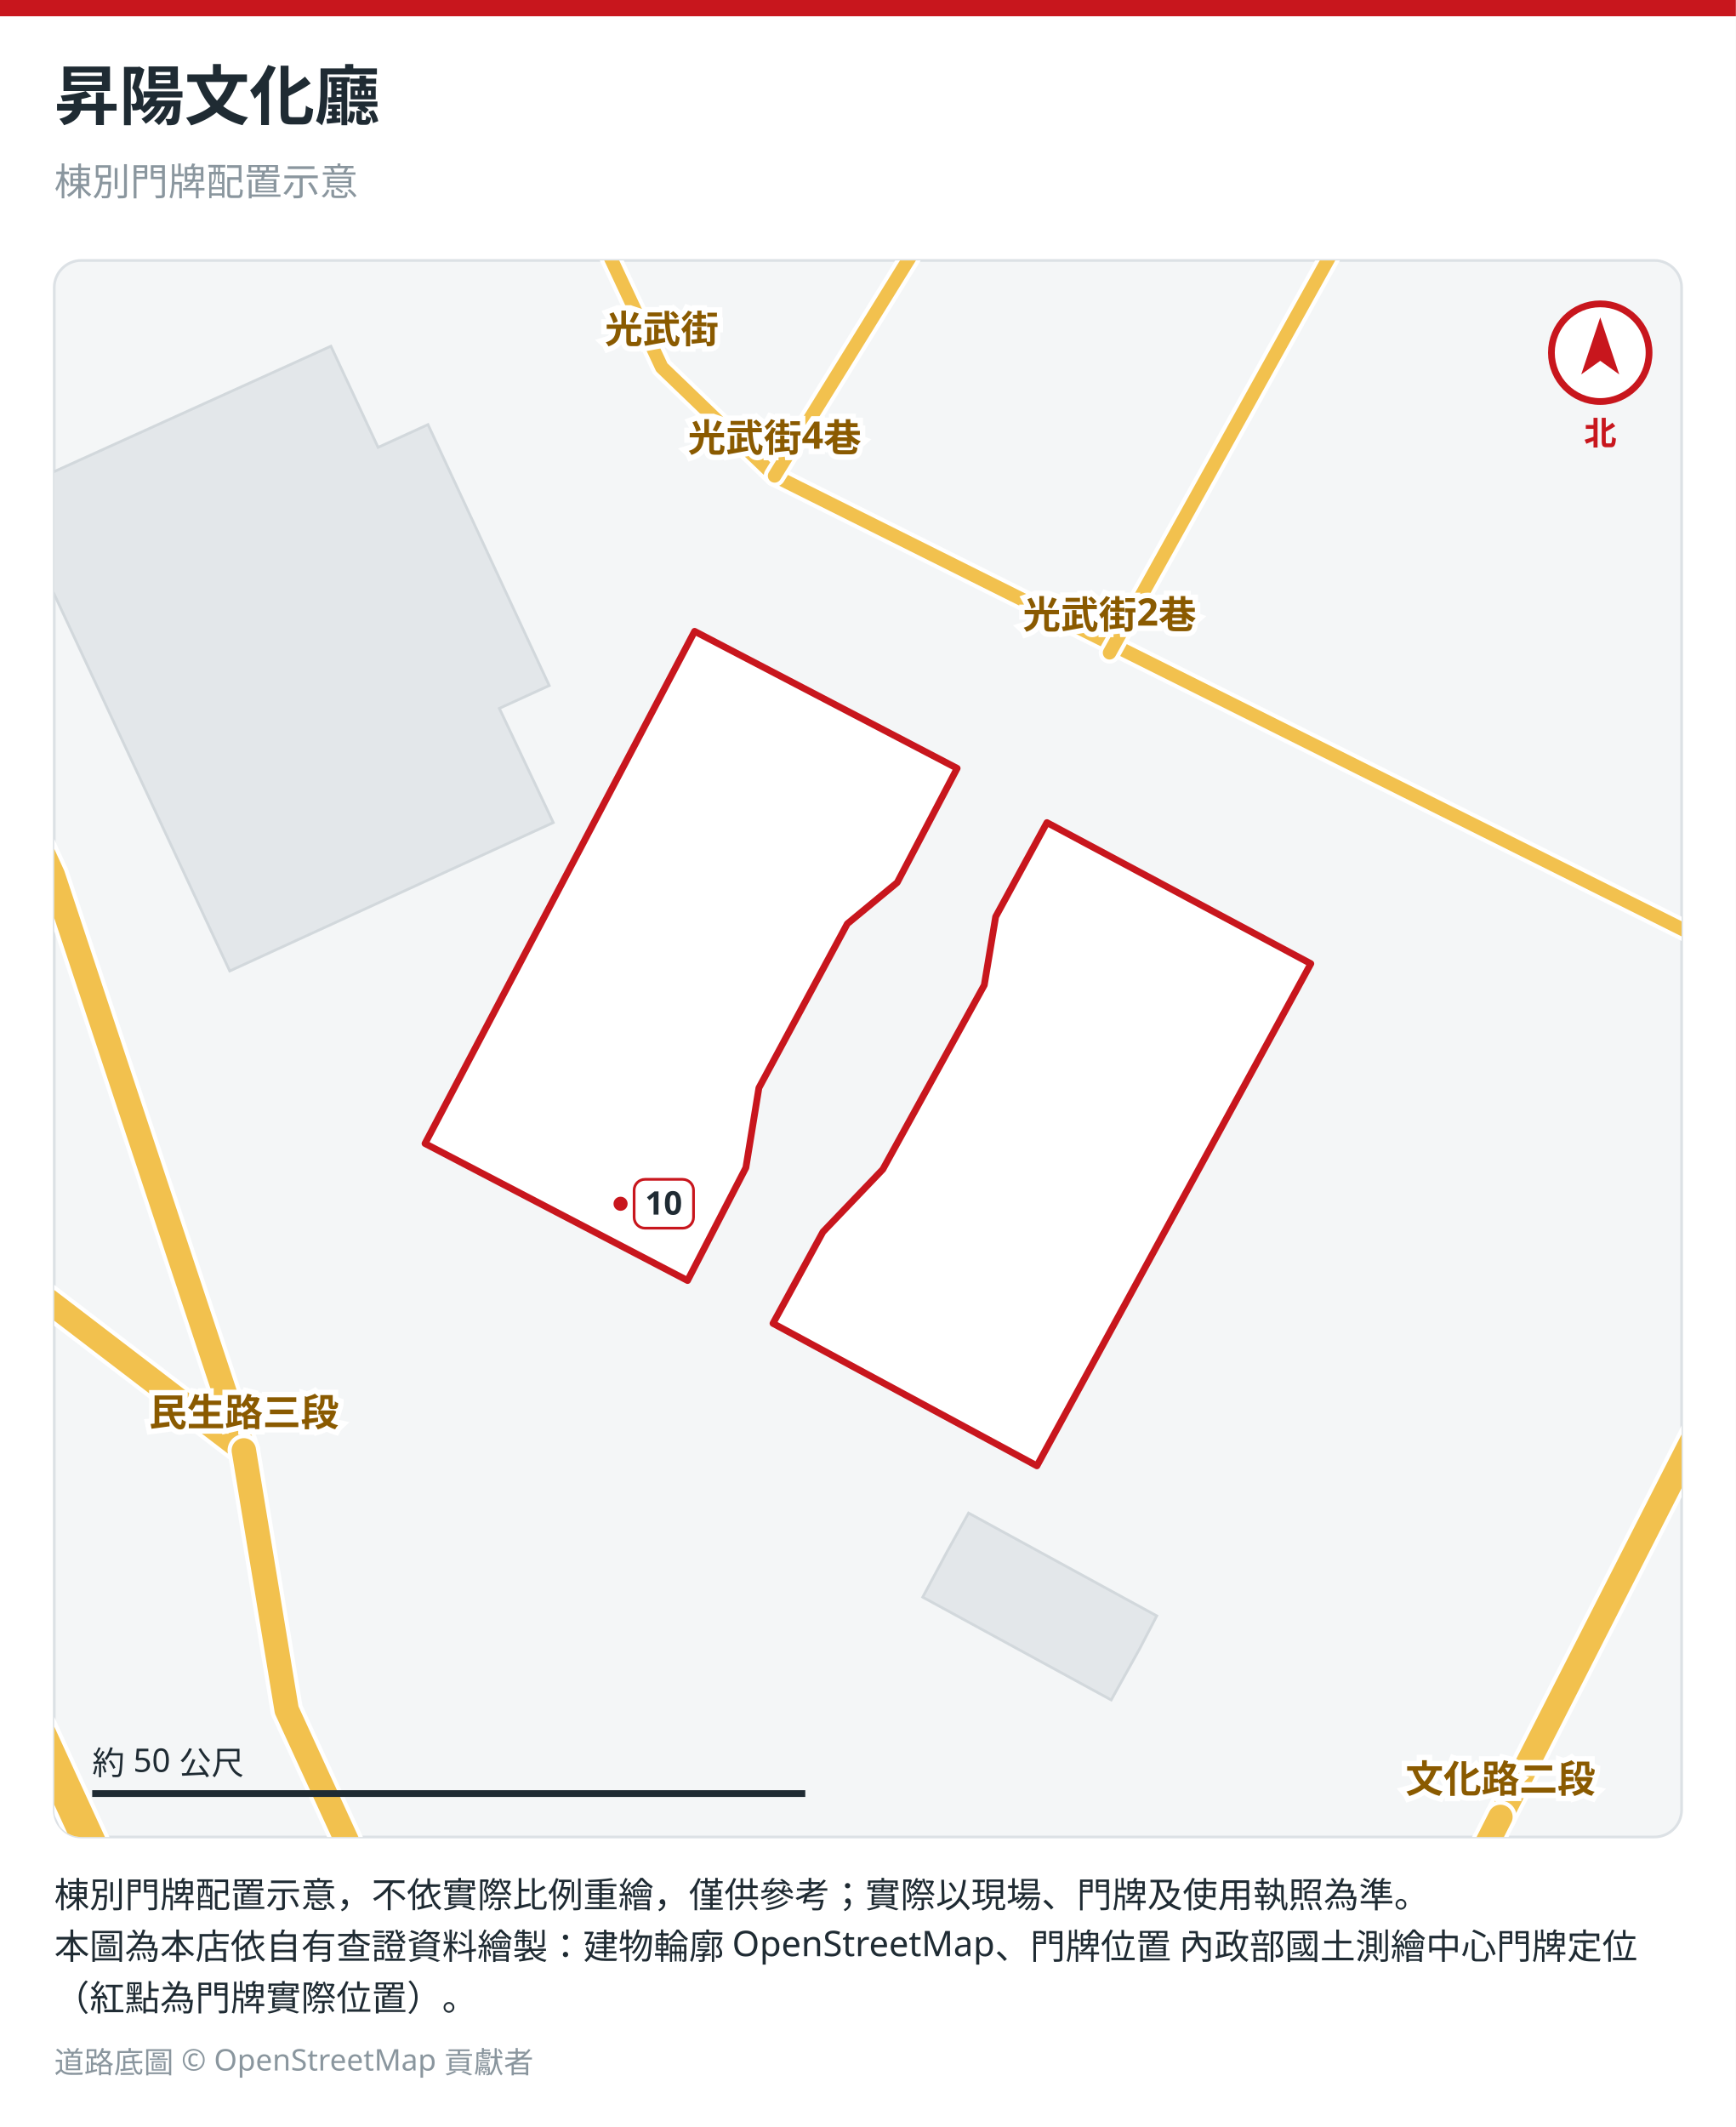
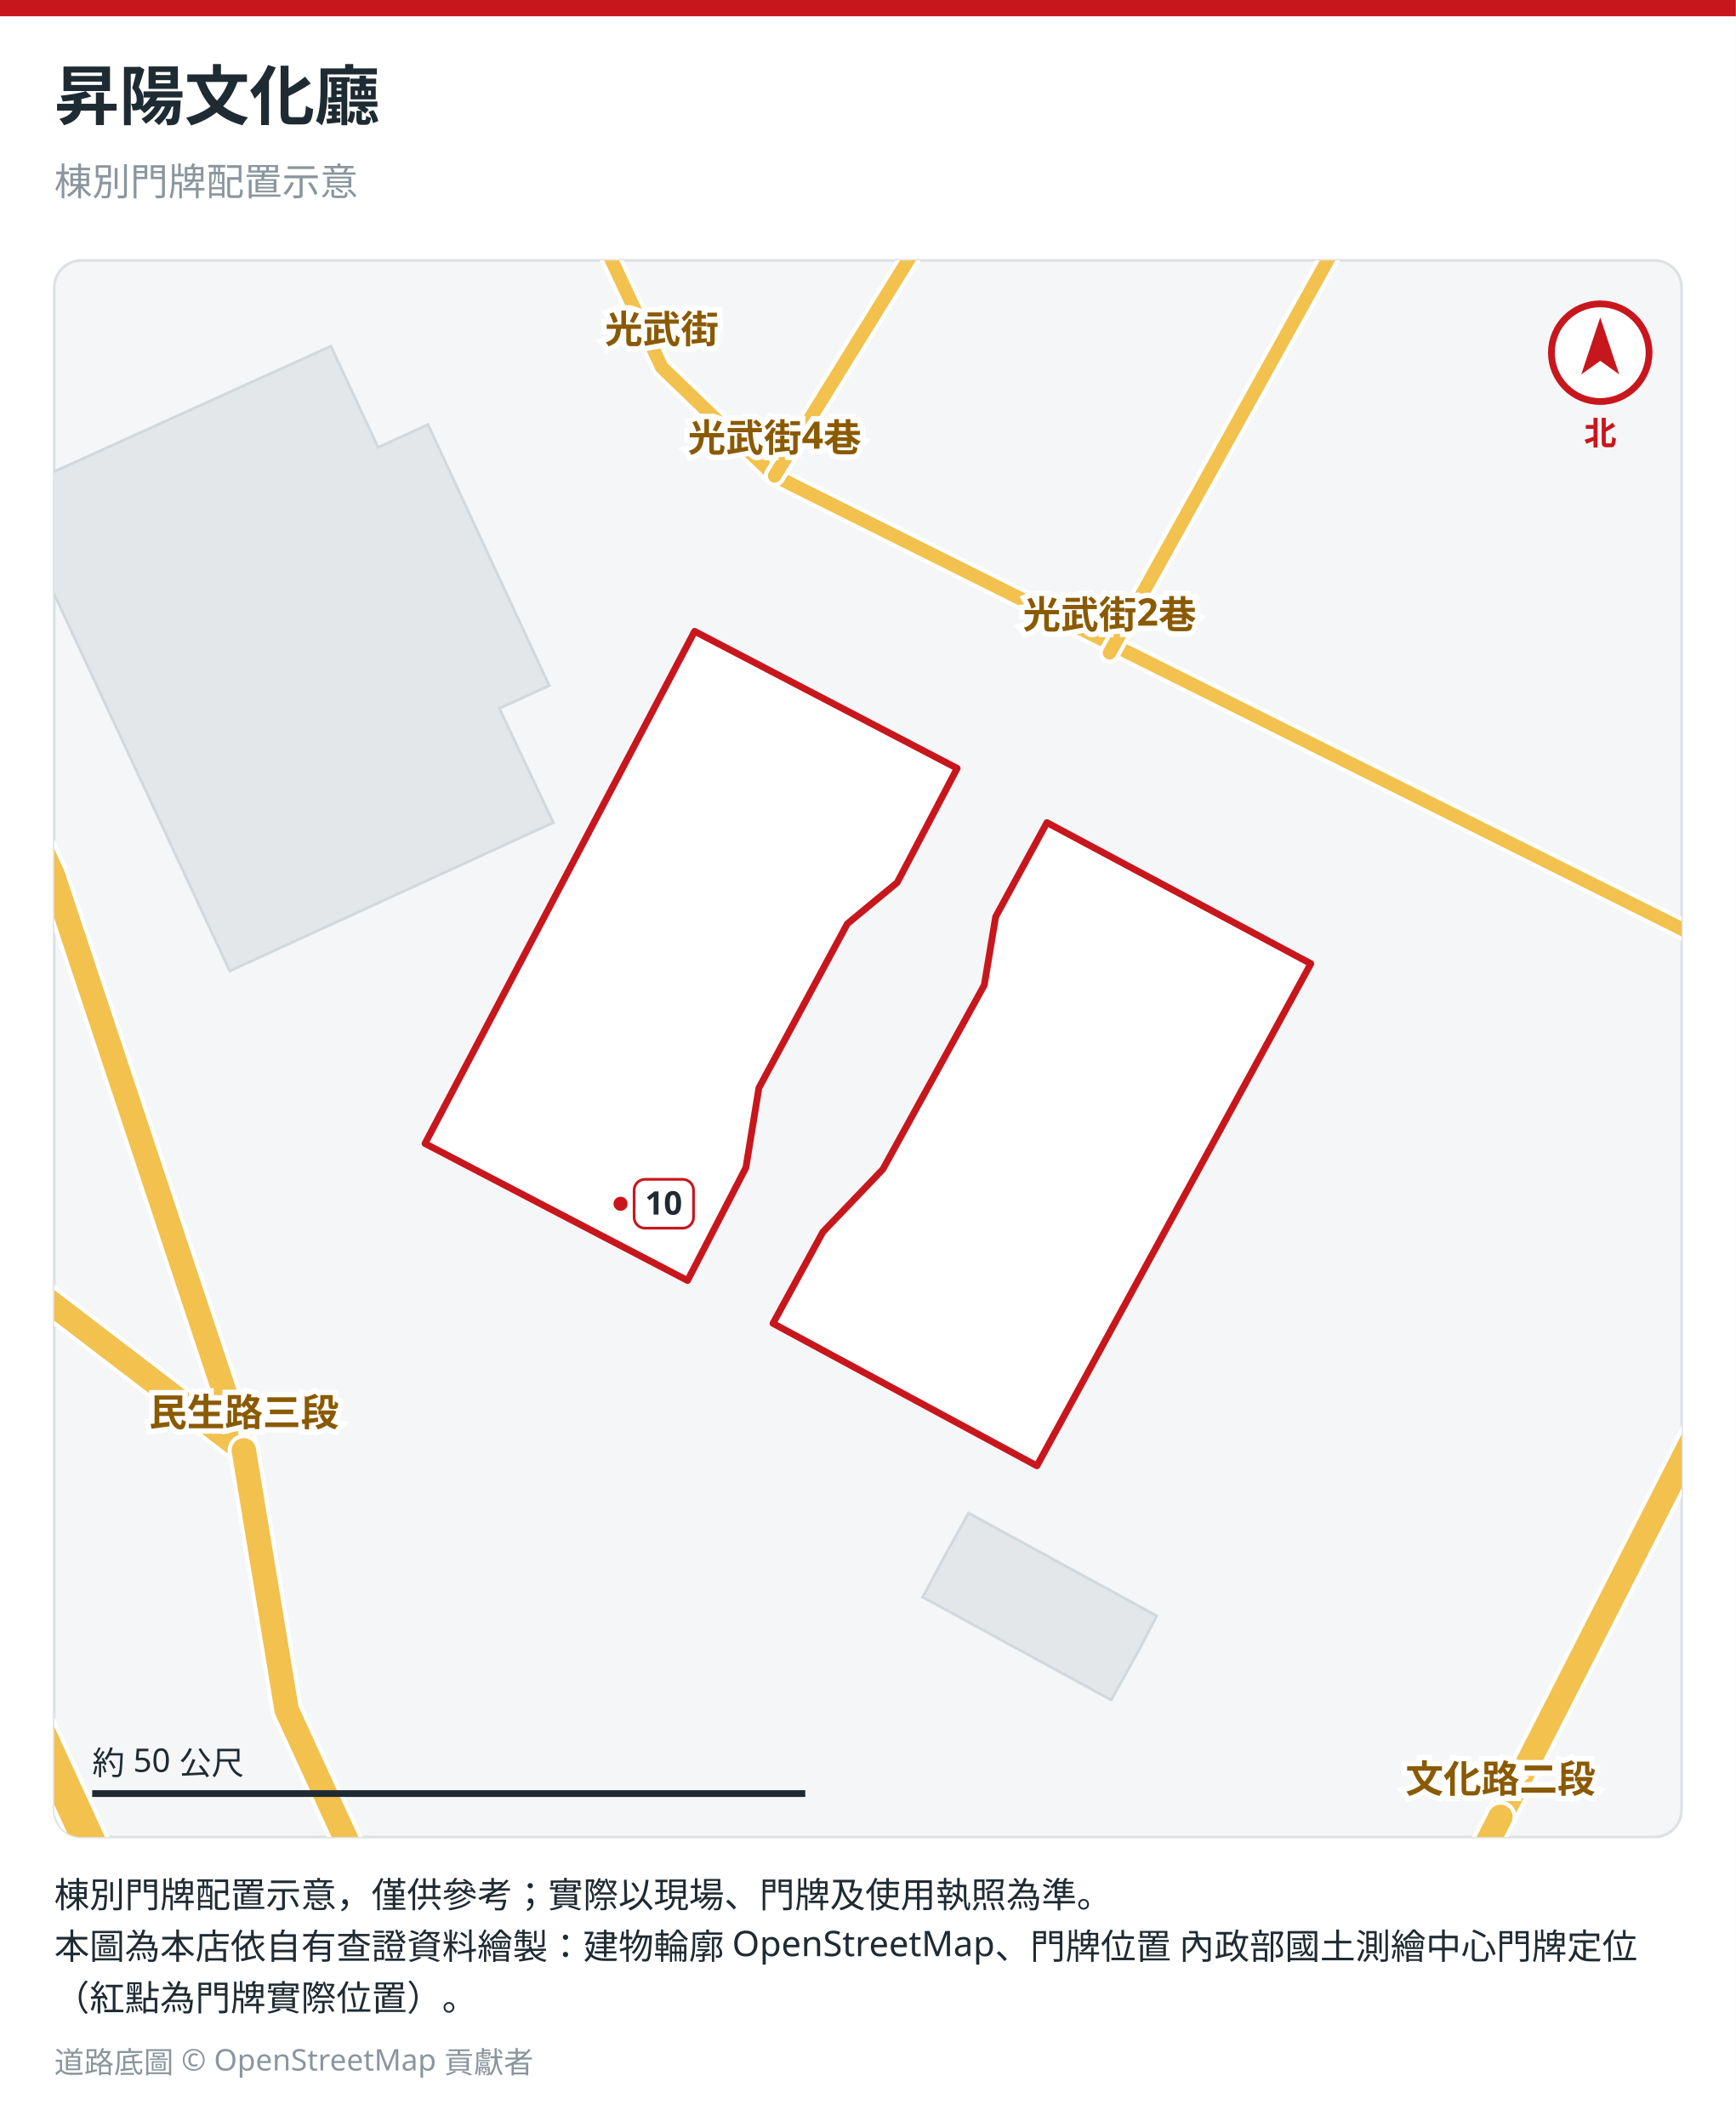
<svg xmlns="http://www.w3.org/2000/svg" viewBox="0 0 640 784" preserveAspectRatio="xMidYMin meet" style="width:100%;height:auto;max-width:1280px" font-family="Noto Sans TC, Microsoft JhengHei, PingFang TC, sans-serif">
  <rect width="100%" height="100%" fill="#FFFFFF" />
  <rect width="100%" height="6" fill="#C8161D" />
  <text x="20" y="44" font-size="24" font-weight="700" fill="#1F2B33">昇陽文化廳</text>
  <text x="20" y="72" font-size="14" fill="#8A969E">棟別門牌配置示意</text>
  <defs>
    <clipPath id="c">
      <rect x="20.0" y="96.0" width="600.0" height="581.1" rx="10" />
    </clipPath>
  </defs>
  <rect x="20.0" y="96.0" width="600.0" height="581.1" rx="10" fill="#F4F6F7" stroke="#DCE1E5" />
  <g clip-path="url(#c)">
    <path d="M2.6,181.7 L122.0,127.6 L139.4,164.9 L157.8,156.5 L202.5,252.7 L184.1,261.1 L204.0,303.2 L84.7,357.9 Z" fill="#E3E7EA" stroke="#D2D8DC" stroke-width="1" />
    <path d="M677.8,859.0 L797.7,872.7 L795.1,889.5 L792.5,908.4 L840.9,918.4 L827.2,963.1 L822.5,1008.9 L816.7,1066.2 L797.2,1081.5 L769.9,1075.7 L765.7,1103.0 L764.1,1114.6 L637.4,1093.0 L665.2,932.1 L674.7,876.9 Z" fill="#E3E7EA" stroke="#D2D8DC" stroke-width="1" />
    <path d="M1297.8,1185.6 L797.2,1081.5 L769.9,1075.7 L765.7,1103.0 L764.1,1114.6 L637.4,1093.0 L665.2,932.1 L674.7,876.9 L677.8,859.0 L797.7,872.7 L795.1,889.5 L792.5,908.4 L840.9,918.4 L1321.5,1016.2 Z" fill="#E3E7EA" stroke="#D2D8DC" stroke-width="1" />
    <path d="M357.1,557.7 L349.2,571.9 L340.2,588.7 L409.7,626.6 L420.2,607.7 L426.5,595.6 Z" fill="#E3E7EA" stroke="#D2D8DC" stroke-width="1" />
    <path d="M168.8,974.7 L-485.9,-450.4" fill="none" stroke="#FFFFFF" stroke-width="15" stroke-linecap="round" stroke-linejoin="round" />
    <path d="M168.8,974.7 L-485.9,-450.4" fill="none" stroke="#F2C14E" stroke-width="12" stroke-linecap="round" stroke-linejoin="round" />
    <path d="M702.6,383.6 L285.6,175.4 L244.0,135.4 L-1352.5,-3273.7 L-1492.4,-3602.9" fill="none" stroke="#FFFFFF" stroke-width="8" stroke-linecap="round" stroke-linejoin="round" />
    <path d="M702.6,383.6 L285.6,175.4 L244.0,135.4 L-1352.5,-3273.7 L-1492.4,-3602.9" fill="none" stroke="#F2C14E" stroke-width="5" stroke-linecap="round" stroke-linejoin="round" />
    <path d="M884.5,-615.0 L409.1,240.6" fill="none" stroke="#FFFFFF" stroke-width="8" stroke-linecap="round" stroke-linejoin="round" />
    <path d="M884.5,-615.0 L409.1,240.6" fill="none" stroke="#F2C14E" stroke-width="5" stroke-linecap="round" stroke-linejoin="round" />
    <path d="M-228.2,-212.2 L-3.7,-205.3 L75.7,-225.8 L116.8,-202.2 L636.3,-168.0" fill="none" stroke="#FFFFFF" stroke-width="8" stroke-linecap="round" stroke-linejoin="round" />
    <path d="M-228.2,-212.2 L-3.7,-205.3 L75.7,-225.8 L116.8,-202.2 L636.3,-168.0" fill="none" stroke="#F2C14E" stroke-width="5" stroke-linecap="round" stroke-linejoin="round" />
    <path d="M89.9,534.6 L19.5,322.6 L-302.3,-379.4" fill="none" stroke="#FFFFFF" stroke-width="12" stroke-linecap="round" stroke-linejoin="round" />
    <path d="M89.9,534.6 L19.5,322.6 L-302.3,-379.4" fill="none" stroke="#F2C14E" stroke-width="9" stroke-linecap="round" stroke-linejoin="round" />
    <path d="M510.6,939.5 L957.1,81.8" fill="none" stroke="#FFFFFF" stroke-width="12" stroke-linecap="round" stroke-linejoin="round" />
    <path d="M510.6,939.5 L957.1,81.8" fill="none" stroke="#F2C14E" stroke-width="9" stroke-linecap="round" stroke-linejoin="round" />
    <path d="M351.8,-629.2 L418.6,-510.3 L401.8,-12.3 L285.6,175.4" fill="none" stroke="#FFFFFF" stroke-width="8" stroke-linecap="round" stroke-linejoin="round" />
    <path d="M351.8,-629.2 L418.6,-510.3 L401.8,-12.3 L285.6,175.4" fill="none" stroke="#F2C14E" stroke-width="5" stroke-linecap="round" stroke-linejoin="round" />
    <path d="M590.0,785.9 L988.1,835.9 L1472.4,864.3" fill="none" stroke="#FFFFFF" stroke-width="8" stroke-linecap="round" stroke-linejoin="round" />
    <path d="M590.0,785.9 L988.1,835.9 L1472.4,864.3" fill="none" stroke="#F2C14E" stroke-width="5" stroke-linecap="round" stroke-linejoin="round" />
    <path d="M-527.9,-162.2 L-193.5,564.5 L-34.7,867.4" fill="none" stroke="#FFFFFF" stroke-width="12" stroke-linecap="round" stroke-linejoin="round" />
    <path d="M-527.9,-162.2 L-193.5,564.5 L-34.7,867.4" fill="none" stroke="#F2C14E" stroke-width="9" stroke-linecap="round" stroke-linejoin="round" />
    <path d="M2064.5,3978.9 L1566.5,3250.1 L739.9,1980.7 L419.6,1454.8 L168.8,974.7" fill="none" stroke="#FFFFFF" stroke-width="15" stroke-linecap="round" stroke-linejoin="round" />
    <path d="M2064.5,3978.9 L1566.5,3250.1 L739.9,1980.7 L419.6,1454.8 L168.8,974.7" fill="none" stroke="#F2C14E" stroke-width="12" stroke-linecap="round" stroke-linejoin="round" />
    <path d="M1636.5,-1446.9 L873.5,41.3" fill="none" stroke="#FFFFFF" stroke-width="12" stroke-linecap="round" stroke-linejoin="round" />
    <path d="M1636.5,-1446.9 L873.5,41.3" fill="none" stroke="#F2C14E" stroke-width="9" stroke-linecap="round" stroke-linejoin="round" />
    <path d="M89.9,534.6 L5.3,469.9 L-250.3,-72.3" fill="none" stroke="#FFFFFF" stroke-width="12" stroke-linecap="round" stroke-linejoin="round" />
    <path d="M89.9,534.6 L5.3,469.9 L-250.3,-72.3" fill="none" stroke="#F2C14E" stroke-width="9" stroke-linecap="round" stroke-linejoin="round" />
    <path d="M-250.3,-72.3 L-339.7,-306.8 L-687.3,-1019.9" fill="none" stroke="#FFFFFF" stroke-width="12" stroke-linecap="round" stroke-linejoin="round" />
    <path d="M-250.3,-72.3 L-339.7,-306.8 L-687.3,-1019.9" fill="none" stroke="#F2C14E" stroke-width="9" stroke-linecap="round" stroke-linejoin="round" />
    <path d="M328.2,1114.6 L105.7,630.3 L89.9,534.6" fill="none" stroke="#FFFFFF" stroke-width="12" stroke-linecap="round" stroke-linejoin="round" />
    <path d="M328.2,1114.6 L105.7,630.3 L89.9,534.6" fill="none" stroke="#F2C14E" stroke-width="9" stroke-linecap="round" stroke-linejoin="round" />
    <path d="M873.5,41.3 L553.2,669.7" fill="none" stroke="#FFFFFF" stroke-width="12" stroke-linecap="round" stroke-linejoin="round" />
    <path d="M873.5,41.3 L553.2,669.7" fill="none" stroke="#F2C14E" stroke-width="9" stroke-linecap="round" stroke-linejoin="round" />
    <path d="M957.1,81.8 L873.5,41.3" fill="none" stroke="#FFFFFF" stroke-width="8" stroke-linecap="round" stroke-linejoin="round" />
    <path d="M957.1,81.8 L873.5,41.3" fill="none" stroke="#F2C14E" stroke-width="5" stroke-linecap="round" stroke-linejoin="round" />
    <path d="M553.2,669.7 L328.2,1114.6" fill="none" stroke="#FFFFFF" stroke-width="12" stroke-linecap="round" stroke-linejoin="round" />
    <path d="M553.2,669.7 L328.2,1114.6" fill="none" stroke="#F2C14E" stroke-width="9" stroke-linecap="round" stroke-linejoin="round" />
    <path d="M379.2,1199.2 L510.6,939.5" fill="none" stroke="#FFFFFF" stroke-width="12" stroke-linecap="round" stroke-linejoin="round" />
    <path d="M379.2,1199.2 L510.6,939.5" fill="none" stroke="#F2C14E" stroke-width="9" stroke-linecap="round" stroke-linejoin="round" />
    <path d="M-34.7,867.4 L86.3,1006.8 L235.6,1309.7" fill="none" stroke="#FFFFFF" stroke-width="12" stroke-linecap="round" stroke-linejoin="round" />
    <path d="M-34.7,867.4 L86.3,1006.8 L235.6,1309.7" fill="none" stroke="#F2C14E" stroke-width="9" stroke-linecap="round" stroke-linejoin="round" />
    <path d="M285.0,487.8 L382.3,540.3 L483.3,355.2 L386.0,303.2 L367.1,337.9 L362.9,363.1 L325.5,431.0 L303.4,454.1 Z" fill="#FFFFFF" stroke="#C8161D" stroke-width="2.5" stroke-linejoin="round" />
    <path d="M156.7,421.5 L253.5,472.0 L275.0,430.4 L279.8,401.0 L312.4,340.5 L330.8,325.3 L352.9,283.2 L256.1,232.7 Z" fill="#FFFFFF" stroke="#C8161D" stroke-width="2.5" stroke-linejoin="round" />
  </g>
  <text x="244.0" y="126.4" font-size="14" font-weight="700" fill="#8A5A00" text-anchor="middle" stroke="#FFFFFF" stroke-width="4" paint-order="stroke">光武街</text>
  <text x="409.1" y="231.6" font-size="14" font-weight="700" fill="#8A5A00" text-anchor="middle" stroke="#FFFFFF" stroke-width="4" paint-order="stroke">光武街2巷</text>
  <text x="89.9" y="525.6" font-size="14" font-weight="700" fill="#8A5A00" text-anchor="middle" stroke="#FFFFFF" stroke-width="4" paint-order="stroke">民生路三段</text>
  <text x="285.6" y="166.4" font-size="14" font-weight="700" fill="#8A5A00" text-anchor="middle" stroke="#FFFFFF" stroke-width="4" paint-order="stroke">光武街4巷</text>
  <text x="553.2" y="660.7" font-size="14" font-weight="700" fill="#8A5A00" text-anchor="middle" stroke="#FFFFFF" stroke-width="4" paint-order="stroke">文化路二段</text>
  <circle cx="228.8" cy="443.7" r="3.2" fill="#C8161D" stroke="#FFFFFF" stroke-width="1.2" />
  <rect x="233.8" y="434.7" width="21.9" height="18.0" rx="4" fill="#FFFFFF" fill-opacity="0.94" stroke="#C8161D" stroke-width="1" />
  <text x="244.7" y="447.7" font-size="12" font-weight="700" fill="#1F2B33" text-anchor="middle">10</text>
  <circle cx="590.0" cy="130.0" r="18" fill="#FFFFFF" stroke="#C8161D" stroke-width="2.5" />
  <path d="M590.0,117.0 L597.0,138.0 L590.0,133.0 L583.0,138.0 Z" fill="#C8161D" />
  <text x="590.0" y="164.0" font-size="12" font-weight="700" fill="#C8161D" text-anchor="middle">北</text>
  <line x1="34.0" y1="661.1" x2="296.9" y2="661.1" stroke="#1F2B33" stroke-width="2.5" />
  <text x="34.0" y="654.1" font-size="12" fill="#1F2B33">約 50 公尺</text>
-   <text x="20" y="703.1" font-size="13" fill="#1F2B33">棟別門牌配置示意，不依實際比例重繪，僅供參考；實際以現場、門牌及使用執照為準。</text>
+   <text x="20" y="703.1" font-size="13" fill="#1F2B33">棟別門牌配置示意，僅供參考；實際以現場、門牌及使用執照為準。</text>
  <text x="20" y="722.1" font-size="13" fill="#1F2B33">本圖為本店依自有查證資料繪製：建物輪廓 OpenStreetMap、門牌位置 內政部國土測繪中心門牌定位</text>
  <text x="20" y="741.1" font-size="13" fill="#1F2B33">（紅點為門牌實際位置）。</text>
  <text x="20" y="764.1" font-size="11" fill="#8A969E">道路底圖 © OpenStreetMap 貢獻者</text>
</svg>
